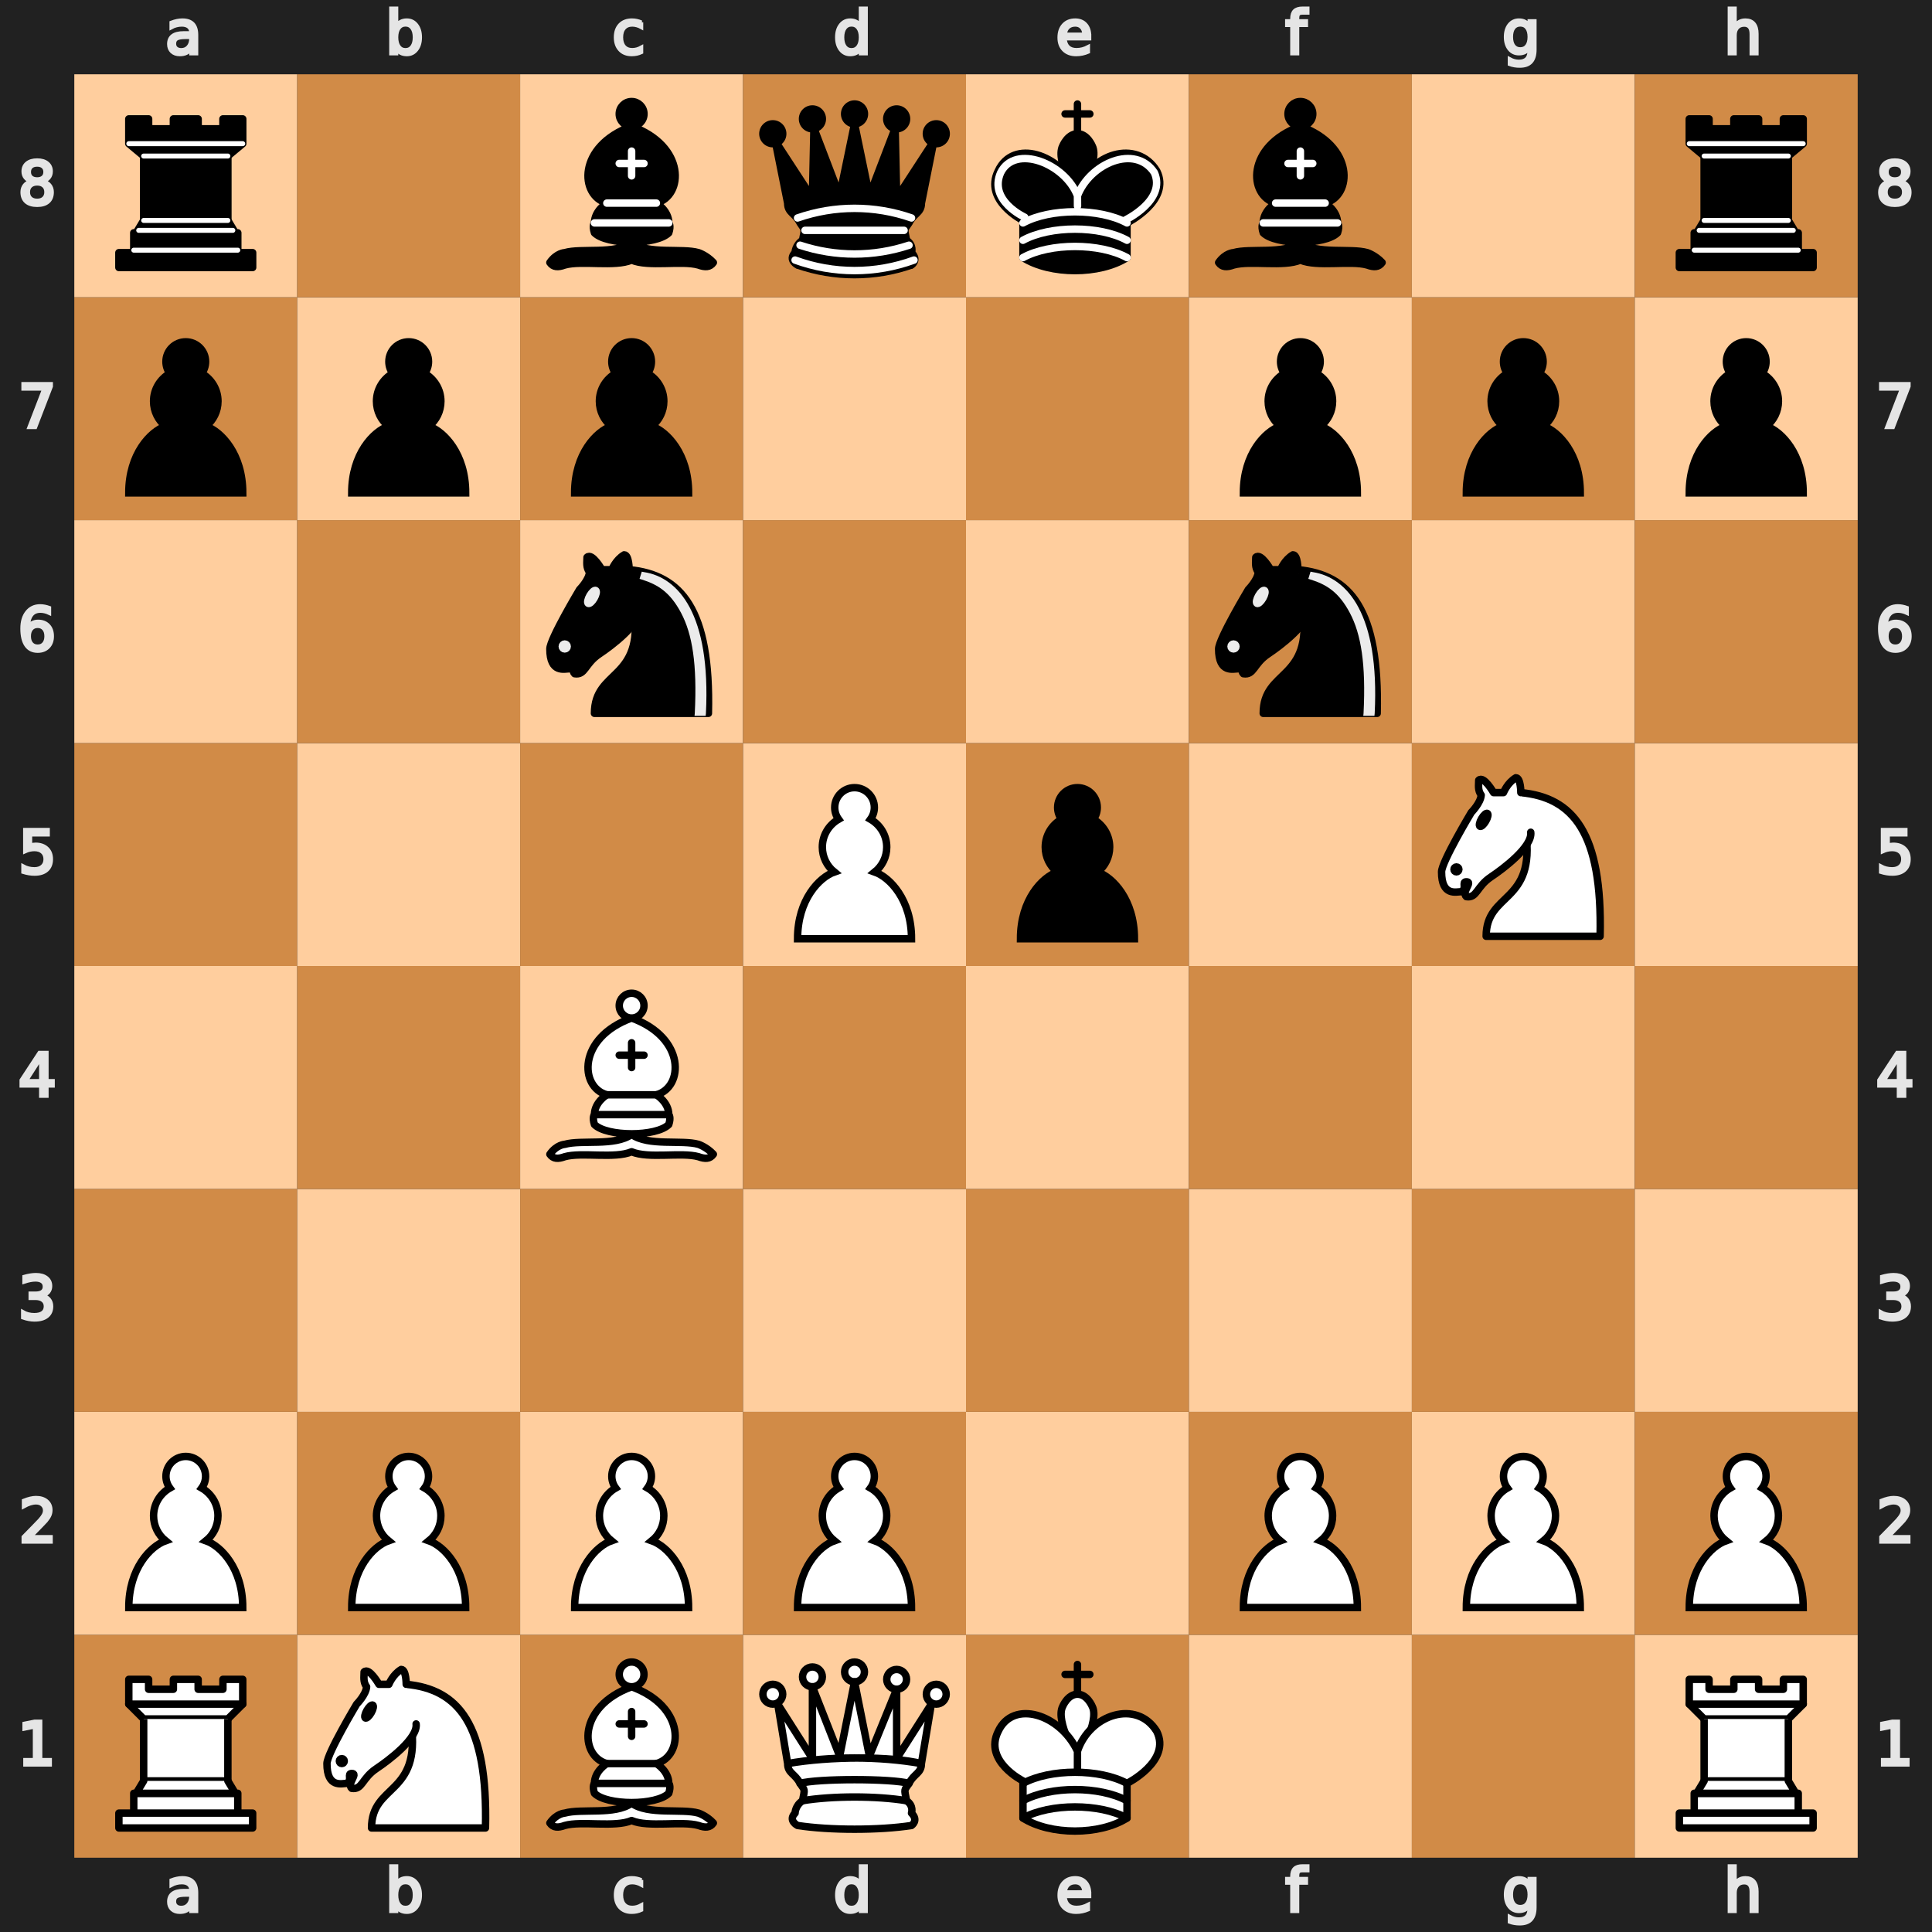
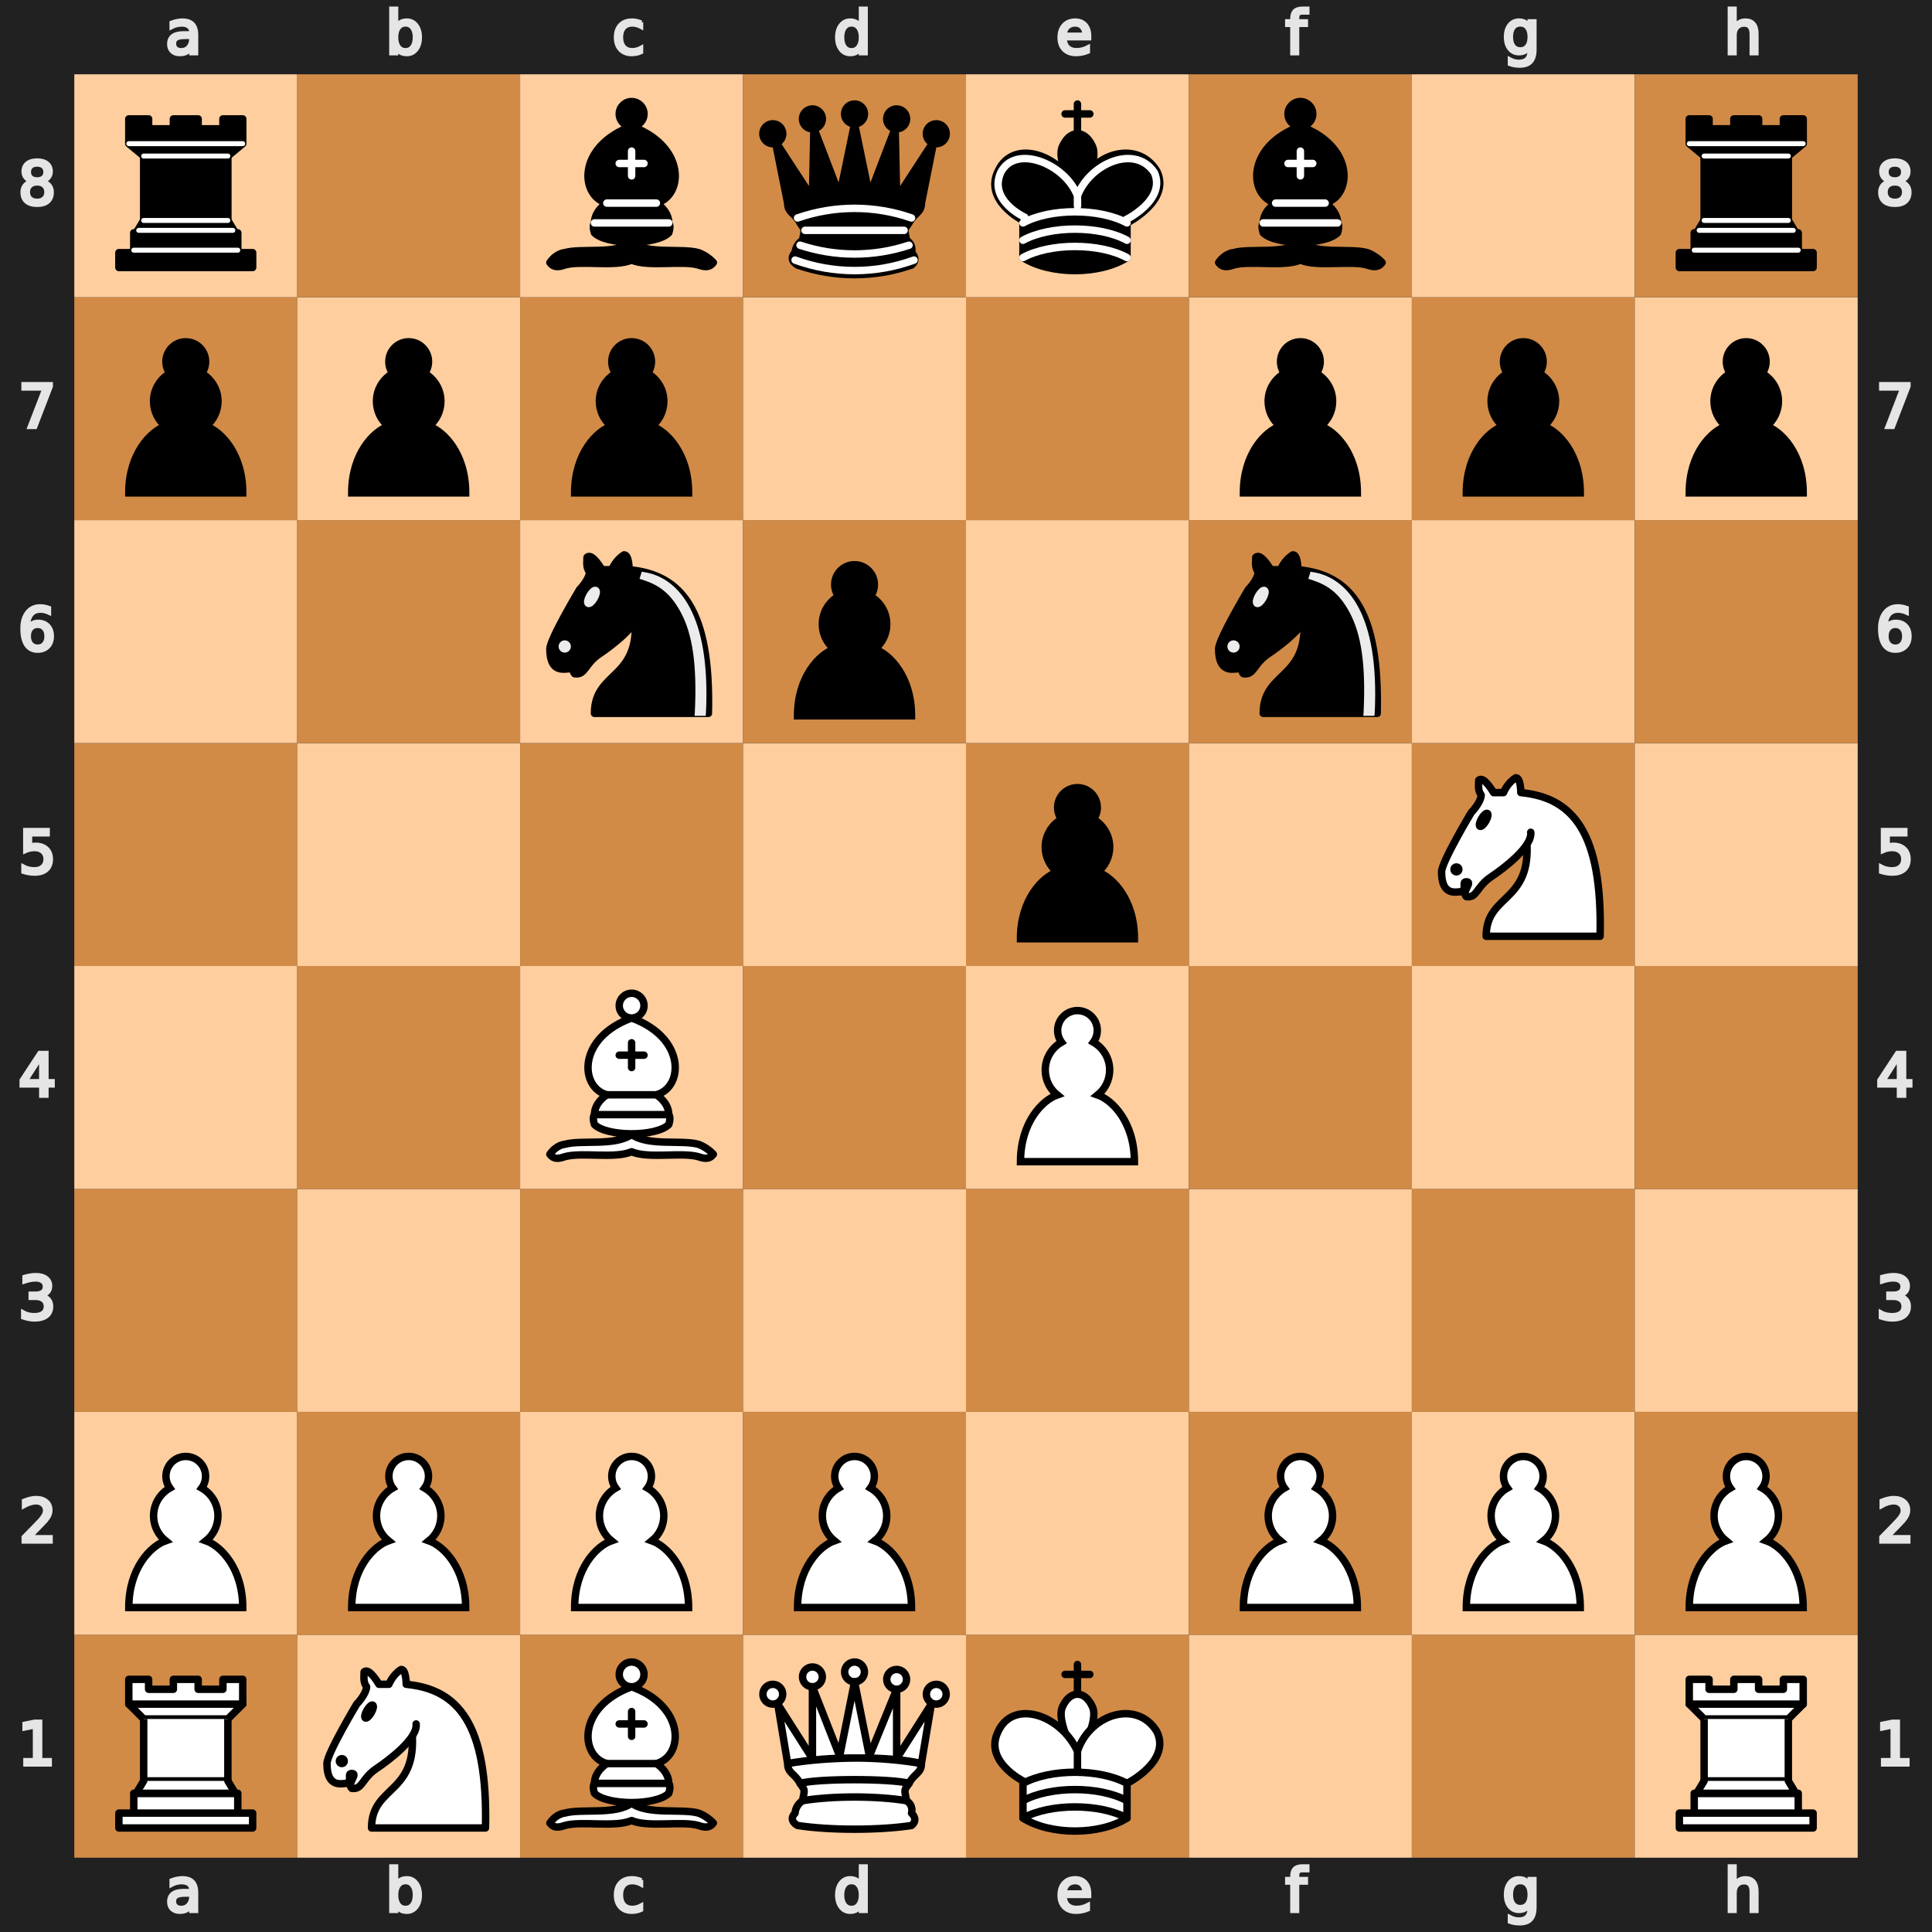
<svg xmlns="http://www.w3.org/2000/svg" xmlns:xlink="http://www.w3.org/1999/xlink" version="1.2" baseProfile="tiny" viewBox="0 0 390 390">
  <defs>
    <g id="white-pawn" class="white pawn">
      <path d="M22.5 9c-2.21 0-4 1.79-4 4 0 .89.29 1.71.78 2.38C17.33 16.5 16 18.59 16 21c0 2.03.94 3.84 2.41 5.03-3 1.06-7.41 5.55-7.41 13.47h23c0-7.92-4.41-12.41-7.41-13.47 1.47-1.19 2.41-3 2.41-5.03 0-2.41-1.33-4.5-3.28-5.62.49-.67.78-1.49.78-2.38 0-2.21-1.79-4-4-4z" fill="#fff" stroke="#000" stroke-width="1.5" stroke-linecap="round" />
    </g>
    <g id="white-knight" class="white knight" fill="none" fill-rule="evenodd" stroke="#000" stroke-width="1.5" stroke-linecap="round" stroke-linejoin="round">
      <path d="M 22,10 C 32.5,11 38.5,18 38,39 L 15,39 C 15,30 25,32.5 23,18" style="fill:#ffffff; stroke:#000000;" />
      <path d="M 24,18 C 24.38,20.91 18.45,25.37 16,27 C 13,29 13.18,31.34 11,31 C 9.958,30.06 12.41,27.96 11,28 C 10,28 11.19,29.23 10,30 C 9,30 5.997,31 6,26 C 6,24 12,14 12,14 C 12,14 13.89,12.1 14,10.5 C 13.27,9.506 13.5,8.5 13.5,7.5 C 14.5,6.5 16.5,10 16.5,10 L 18.5,10 C 18.5,10 19.28,8.008 21,7 C 22,7 22,10 22,10" style="fill:#ffffff; stroke:#000000;" />
      <path d="M 9.5 25.5 A 0.5 0.5 0 1 1 8.5,25.5 A 0.5 0.5 0 1 1 9.5 25.5 z" style="fill:#000000; stroke:#000000;" />
      <path d="M 15 15.5 A 0.5 1.5 0 1 1 14,15.5 A 0.5 1.5 0 1 1 15 15.5 z" transform="matrix(0.866,0.5,-0.5,0.866,9.693,-5.173)" style="fill:#000000; stroke:#000000;" />
    </g>
    <g id="white-bishop" class="white bishop" fill="none" fill-rule="evenodd" stroke="#000" stroke-width="1.5" stroke-linecap="round" stroke-linejoin="round">
      <g fill="#fff" stroke-linecap="butt">
        <path d="M9 36c3.39-.97 10.11.43 13.5-2 3.39 2.43 10.11 1.03 13.5 2 0 0 1.65.54 3 2-.68.97-1.65.99-3 .5-3.39-.97-10.11.46-13.5-1-3.39 1.46-10.11.03-13.5 1-1.354.49-2.323.47-3-.5 1.354-1.94 3-2 3-2zM15 32c2.5 2.5 12.5 2.5 15 0 .5-1.5 0-2 0-2 0-2.5-2.5-4-2.5-4 5.5-1.5 6-11.5-5-15.5-11 4-10.5 14-5 15.5 0 0-2.5 1.5-2.5 4 0 0-.5.5 0 2zM25 8a2.5 2.5 0 1 1-5 0 2.5 2.5 0 1 1 5 0z" />
      </g>
      <path d="M17.5 26h10M15 30h15m-7.5-14.5v5M20 18h5" stroke-linejoin="miter" />
    </g>
    <g id="white-rook" class="white rook" fill="#fff" fill-rule="evenodd" stroke="#000" stroke-width="1.5" stroke-linecap="round" stroke-linejoin="round">
      <path d="M9 39h27v-3H9v3zM12 36v-4h21v4H12zM11 14V9h4v2h5V9h5v2h5V9h4v5" stroke-linecap="butt" />
      <path d="M34 14l-3 3H14l-3-3" />
      <path d="M31 17v12.5H14V17" stroke-linecap="butt" stroke-linejoin="miter" />
      <path d="M31 29.5l1.5 2.5h-20l1.5-2.5" />
      <path d="M11 14h23" fill="none" stroke-linejoin="miter" />
    </g>
    <g id="white-queen" class="white queen" fill="#fff" fill-rule="evenodd" stroke="#000" stroke-width="1.5" stroke-linecap="round" stroke-linejoin="round">
      <path d="M8 12a2 2 0 1 1-4 0 2 2 0 1 1 4 0zM24.5 7.5a2 2 0 1 1-4 0 2 2 0 1 1 4 0zM41 12a2 2 0 1 1-4 0 2 2 0 1 1 4 0zM16 8.5a2 2 0 1 1-4 0 2 2 0 1 1 4 0zM33 9a2 2 0 1 1-4 0 2 2 0 1 1 4 0z" />
      <path d="M9 26c8.5-1.5 21-1.5 27 0l2-12-7 11V11l-5.5 13.5-3-15-3 15-5.5-14V25L7 14l2 12zM9 26c0 2 1.5 2 2.5 4 1 1.5 1 1 .5 3.5-1.5 1-1.5 2.5-1.5 2.5-1.5 1.5.5 2.5.5 2.5 6.5 1 16.5 1 23 0 0 0 1.5-1 0-2.5 0 0 .5-1.5-1-2.5-.5-2.5-.5-2 .5-3.5 1-2 2.5-2 2.5-4-8.5-1.5-18.5-1.5-27 0z" stroke-linecap="butt" />
      <path d="M11.5 30c3.5-1 18.5-1 22 0M12 33.5c6-1 15-1 21 0" fill="none" />
    </g>
    <g id="white-king" class="white king" fill="none" fill-rule="evenodd" stroke="#000" stroke-width="1.5" stroke-linecap="round" stroke-linejoin="round">
      <path d="M22.5 11.63V6M20 8h5" stroke-linejoin="miter" />
      <path d="M22.5 25s4.5-7.5 3-10.5c0 0-1-2.5-3-2.5s-3 2.5-3 2.5c-1.5 3 3 10.5 3 10.5" fill="#fff" stroke-linecap="butt" stroke-linejoin="miter" />
      <path d="M11.5 37c5.5 3.5 15.5 3.5 21 0v-7s9-4.5 6-10.5c-4-6.5-13.5-3.5-16 4V27v-3.5c-3.5-7.5-13-10.5-16-4-3 6 5 10 5 10V37z" fill="#fff" />
      <path d="M11.5 30c5.5-3 15.5-3 21 0m-21 3.5c5.5-3 15.5-3 21 0m-21 3.5c5.5-3 15.5-3 21 0" />
    </g>
    <g id="black-pawn" class="black pawn">
      <path d="M22.5 9c-2.21 0-4 1.79-4 4 0 .89.29 1.71.78 2.38C17.33 16.5 16 18.59 16 21c0 2.03.94 3.84 2.41 5.03-3 1.06-7.41 5.55-7.41 13.47h23c0-7.92-4.41-12.41-7.41-13.47 1.47-1.19 2.41-3 2.41-5.03 0-2.41-1.33-4.5-3.28-5.62.49-.67.78-1.49.78-2.38 0-2.21-1.79-4-4-4z" stroke="#000" stroke-width="1.5" stroke-linecap="round" />
    </g>
    <g id="black-knight" class="black knight" fill="none" fill-rule="evenodd" stroke="#000" stroke-width="1.5" stroke-linecap="round" stroke-linejoin="round">
      <path d="M 22,10 C 32.5,11 38.5,18 38,39 L 15,39 C 15,30 25,32.5 23,18" style="fill:#000000; stroke:#000000;" />
      <path d="M 24,18 C 24.38,20.91 18.45,25.37 16,27 C 13,29 13.18,31.34 11,31 C 9.958,30.06 12.41,27.96 11,28 C 10,28 11.19,29.23 10,30 C 9,30 5.997,31 6,26 C 6,24 12,14 12,14 C 12,14 13.89,12.1 14,10.5 C 13.27,9.506 13.5,8.5 13.5,7.5 C 14.5,6.5 16.5,10 16.5,10 L 18.5,10 C 18.5,10 19.28,8.008 21,7 C 22,7 22,10 22,10" style="fill:#000000; stroke:#000000;" />
      <path d="M 9.5 25.5 A 0.5 0.5 0 1 1 8.5,25.5 A 0.5 0.5 0 1 1 9.5 25.5 z" style="fill:#ececec; stroke:#ececec;" />
      <path d="M 15 15.5 A 0.5 1.5 0 1 1 14,15.5 A 0.5 1.5 0 1 1 15 15.5 z" transform="matrix(0.866,0.5,-0.5,0.866,9.693,-5.173)" style="fill:#ececec; stroke:#ececec;" />
      <path d="M 24.55,10.4 L 24.1,11.85 L 24.6,12 C 27.75,13 30.25,14.49 32.5,18.75 C 34.75,23.01 35.75,29.06 35.25,39 L 35.2,39.5 L 37.45,39.5 L 37.5,39 C 38,28.94 36.62,22.15 34.25,17.66 C 31.88,13.17 28.46,11.02 25.06,10.5 L 24.55,10.4 z " style="fill:#ececec; stroke:none;" />
    </g>
    <g id="black-bishop" class="black bishop" fill="none" fill-rule="evenodd" stroke="#000" stroke-width="1.5" stroke-linecap="round" stroke-linejoin="round">
      <path d="M9 36c3.39-.97 10.11.43 13.5-2 3.39 2.43 10.11 1.03 13.5 2 0 0 1.65.54 3 2-.68.97-1.65.99-3 .5-3.39-.97-10.11.46-13.5-1-3.39 1.46-10.11.03-13.5 1-1.354.49-2.323.47-3-.5 1.354-1.94 3-2 3-2zm6-4c2.5 2.5 12.5 2.5 15 0 .5-1.5 0-2 0-2 0-2.5-2.5-4-2.5-4 5.5-1.5 6-11.5-5-15.5-11 4-10.5 14-5 15.5 0 0-2.5 1.5-2.5 4 0 0-.5.5 0 2zM25 8a2.5 2.5 0 1 1-5 0 2.5 2.5 0 1 1 5 0z" fill="#000" stroke-linecap="butt" />
      <path d="M17.5 26h10M15 30h15m-7.5-14.5v5M20 18h5" stroke="#fff" stroke-linejoin="miter" />
    </g>
    <g id="black-rook" class="black rook" fill="#000" fill-rule="evenodd" stroke="#000" stroke-width="1.5" stroke-linecap="round" stroke-linejoin="round">
      <path d="M9 39h27v-3H9v3zM12.5 32l1.5-2.5h17l1.5 2.5h-20zM12 36v-4h21v4H12z" stroke-linecap="butt" />
      <path d="M14 29.5v-13h17v13H14z" stroke-linecap="butt" stroke-linejoin="miter" />
      <path d="M14 16.5L11 14h23l-3 2.5H14zM11 14V9h4v2h5V9h5v2h5V9h4v5H11z" stroke-linecap="butt" />
      <path d="M12 35.5h21M13 31.5h19M14 29.5h17M14 16.5h17M11 14h23" fill="none" stroke="#fff" stroke-width="1" stroke-linejoin="miter" />
    </g>
    <g id="black-queen" class="black queen" fill="#000" fill-rule="evenodd" stroke="#000" stroke-width="1.5" stroke-linecap="round" stroke-linejoin="round">
      <g fill="#000" stroke="none">
        <circle cx="6" cy="12" r="2.75" />
        <circle cx="14" cy="9" r="2.75" />
        <circle cx="22.5" cy="8" r="2.75" />
        <circle cx="31" cy="9" r="2.75" />
        <circle cx="39" cy="12" r="2.75" />
      </g>
      <path d="M9 26c8.5-1.5 21-1.5 27 0l2.5-12.5L31 25l-.3-14.1-5.2 13.6-3-14.5-3 14.5-5.2-13.6L14 25 6.5 13.5 9 26zM9 26c0 2 1.5 2 2.5 4 1 1.5 1 1 .5 3.5-1.5 1-1.5 2.5-1.5 2.5-1.5 1.5.5 2.5.5 2.5 6.5 1 16.5 1 23 0 0 0 1.5-1 0-2.5 0 0 .5-1.5-1-2.5-.5-2.5-.5-2 .5-3.5 1-2 2.5-2 2.5-4-8.5-1.5-18.5-1.5-27 0z" stroke-linecap="butt" />
      <path d="M11 38.5a35 35 1 0 0 23 0" fill="none" stroke-linecap="butt" />
      <path d="M11 29a35 35 1 0 1 23 0M12.5 31.5h20M11.5 34.5a35 35 1 0 0 22 0M10.5 37.5a35 35 1 0 0 24 0" fill="none" stroke="#fff" />
    </g>
    <g id="black-king" class="black king" fill="none" fill-rule="evenodd" stroke="#000" stroke-width="1.5" stroke-linecap="round" stroke-linejoin="round">
      <path d="M22.5 11.63V6" stroke-linejoin="miter" />
      <path d="M22.5 25s4.5-7.5 3-10.5c0 0-1-2.5-3-2.5s-3 2.5-3 2.5c-1.5 3 3 10.5 3 10.5" fill="#000" stroke-linecap="butt" stroke-linejoin="miter" />
      <path d="M11.5 37c5.5 3.5 15.5 3.5 21 0v-7s9-4.5 6-10.5c-4-6.5-13.5-3.5-16 4V27v-3.5c-3.5-7.5-13-10.5-16-4-3 6 5 10 5 10V37z" fill="#000" />
      <path d="M20 8h5" stroke-linejoin="miter" />
      <path d="M32 29.5s8.5-4 6.03-9.65C34.15 14 25 18 22.5 24.5l.01 2.1-.01-2.1C20 18 9.906 14 6.997 19.85c-2.497 5.65 4.853 9 4.853 9M11.5 30c5.5-3 15.5-3 21 0m-21 3.5c5.5-3 15.5-3 21 0m-21 3.5c5.5-3 15.5-3 21 0" stroke="#fff" />
    </g>
  </defs>
  <rect x="0" y="0" width="390" height="390" fill="#212121" />
  <g transform="translate(20, 0) scale(0.75, 0.75)" fill="#e5e5e5" stroke="#e5e5e5">
    <path d="M23.328 10.016q-1.742 0-2.414.398-.672.398-.672 1.36 0 .765.5 1.218.508.445 1.375.445 1.196 0 1.914-.843.727-.852.727-2.258v-.32zm2.867-.594v4.992h-1.437v-1.328q-.492.797-1.227 1.18-.734.375-1.797.375-1.343 0-2.14-.75-.79-.758-.79-2.024 0-1.476.985-2.226.992-.75 2.953-.75h2.016V8.75q0-.992-.656-1.531-.649-.547-1.829-.547-.75 0-1.46.18-.711.18-1.368.539V6.062q.79-.304 1.532-.453.742-.156 1.445-.156 1.898 0 2.836.984.937.985.937 2.985z" />
  </g>
  <g transform="translate(20, 375) scale(0.75, 0.75)" fill="#e5e5e5" stroke="#e5e5e5">
    <path d="M23.328 10.016q-1.742 0-2.414.398-.672.398-.672 1.36 0 .765.5 1.218.508.445 1.375.445 1.196 0 1.914-.843.727-.852.727-2.258v-.32zm2.867-.594v4.992h-1.437v-1.328q-.492.797-1.227 1.18-.734.375-1.797.375-1.343 0-2.14-.75-.79-.758-.79-2.024 0-1.476.985-2.226.992-.75 2.953-.75h2.016V8.75q0-.992-.656-1.531-.649-.547-1.829-.547-.75 0-1.46.18-.711.18-1.368.539V6.062q.79-.304 1.532-.453.742-.156 1.445-.156 1.898 0 2.836.984.937.985.937 2.985z" />
  </g>
  <g transform="translate(65, 0) scale(0.75, 0.75)" fill="#e5e5e5" stroke="#e5e5e5">
    <path d="M24.922 10.047q0-1.586-.656-2.485-.649-.906-1.79-.906-1.14 0-1.796.906-.649.899-.649 2.485 0 1.586.649 2.492.656.898 1.797.898 1.14 0 1.789-.898.656-.906.656-2.492zm-4.89-3.055q.452-.781 1.14-1.156.695-.383 1.656-.383 1.594 0 2.586 1.266 1 1.265 1 3.328 0 2.062-1 3.328-.992 1.266-2.586 1.266-.96 0-1.656-.375-.688-.383-1.14-1.164v1.312h-1.446V2.258h1.445z" />
  </g>
  <g transform="translate(65, 375) scale(0.75, 0.75)" fill="#e5e5e5" stroke="#e5e5e5">
    <path d="M24.922 10.047q0-1.586-.656-2.485-.649-.906-1.79-.906-1.14 0-1.796.906-.649.899-.649 2.485 0 1.586.649 2.492.656.898 1.797.898 1.14 0 1.789-.898.656-.906.656-2.492zm-4.89-3.055q.452-.781 1.14-1.156.695-.383 1.656-.383 1.594 0 2.586 1.266 1 1.265 1 3.328 0 2.062-1 3.328-.992 1.266-2.586 1.266-.96 0-1.656-.375-.688-.383-1.14-1.164v1.312h-1.446V2.258h1.445z" />
  </g>
  <g transform="translate(110, 0) scale(0.75, 0.75)" fill="#e5e5e5" stroke="#e5e5e5">
    <path d="M25.96 6v1.344q-.608-.336-1.226-.5-.609-.172-1.234-.172-1.398 0-2.172.89-.773.883-.773 2.485 0 1.601.773 2.492.774.883 2.172.883.625 0 1.234-.164.618-.172 1.227-.508v1.328q-.602.281-1.25.422-.64.14-1.367.14-1.977 0-3.14-1.242-1.165-1.242-1.165-3.351 0-2.14 1.172-3.367 1.18-1.227 3.227-1.227.664 0 1.296.14.633.134 1.227.407z" />
  </g>
  <g transform="translate(110, 375) scale(0.75, 0.75)" fill="#e5e5e5" stroke="#e5e5e5">
    <path d="M25.96 6v1.344q-.608-.336-1.226-.5-.609-.172-1.234-.172-1.398 0-2.172.89-.773.883-.773 2.485 0 1.601.773 2.492.774.883 2.172.883.625 0 1.234-.164.618-.172 1.227-.508v1.328q-.602.281-1.25.422-.64.14-1.367.14-1.977 0-3.14-1.242-1.165-1.242-1.165-3.351 0-2.14 1.172-3.367 1.18-1.227 3.227-1.227.664 0 1.296.14.633.134 1.227.407z" />
  </g>
  <g transform="translate(155, 0) scale(0.75, 0.75)" fill="#e5e5e5" stroke="#e5e5e5">
    <path d="M24.973 6.992V2.258h1.437v12.156h-1.437v-1.312q-.453.78-1.149 1.164-.687.375-1.656.375-1.586 0-2.586-1.266-.992-1.266-.992-3.328 0-2.063.992-3.328 1-1.266 2.586-1.266.969 0 1.656.383.696.375 1.149 1.156zm-4.899 3.055q0 1.586.649 2.492.656.898 1.797.898 1.14 0 1.796-.898.657-.906.657-2.492 0-1.586-.657-2.485-.656-.906-1.796-.906-1.141 0-1.797.906-.649.899-.649 2.485z" />
  </g>
  <g transform="translate(155, 375) scale(0.75, 0.75)" fill="#e5e5e5" stroke="#e5e5e5">
    <path d="M24.973 6.992V2.258h1.437v12.156h-1.437v-1.312q-.453.78-1.149 1.164-.687.375-1.656.375-1.586 0-2.586-1.266-.992-1.266-.992-3.328 0-2.063.992-3.328 1-1.266 2.586-1.266.969 0 1.656.383.696.375 1.149 1.156zm-4.899 3.055q0 1.586.649 2.492.656.898 1.797.898 1.14 0 1.796-.898.657-.906.657-2.492 0-1.586-.657-2.485-.656-.906-1.796-.906-1.141 0-1.797.906-.649.899-.649 2.485z" />
  </g>
  <g transform="translate(200, 0) scale(0.75, 0.75)" fill="#e5e5e5" stroke="#e5e5e5">
    <path d="M26.555 9.68v.703h-6.61q.094 1.484.89 2.265.806.774 2.235.774.828 0 1.602-.203.781-.203 1.547-.61v1.36q-.774.328-1.586.5-.813.172-1.649.172-2.093 0-3.32-1.22-1.219-1.218-1.219-3.296 0-2.148 1.157-3.406 1.164-1.266 3.132-1.266 1.766 0 2.79 1.14 1.03 1.134 1.03 3.087zm-1.438-.422q-.015-1.18-.664-1.883-.64-.703-1.703-.703-1.203 0-1.93.68-.718.68-.828 1.914z" />
  </g>
  <g transform="translate(200, 375) scale(0.75, 0.75)" fill="#e5e5e5" stroke="#e5e5e5">
    <path d="M26.555 9.68v.703h-6.61q.094 1.484.89 2.265.806.774 2.235.774.828 0 1.602-.203.781-.203 1.547-.61v1.36q-.774.328-1.586.5-.813.172-1.649.172-2.093 0-3.32-1.22-1.219-1.218-1.219-3.296 0-2.148 1.157-3.406 1.164-1.266 3.132-1.266 1.766 0 2.79 1.14 1.03 1.134 1.03 3.087zm-1.438-.422q-.015-1.18-.664-1.883-.64-.703-1.703-.703-1.203 0-1.93.68-.718.68-.828 1.914z" />
  </g>
  <g transform="translate(245, 0) scale(0.75, 0.75)" fill="#e5e5e5" stroke="#e5e5e5">
    <path d="M25.285 2.258v1.195H23.91q-.773 0-1.078.313-.297.312-.297 1.125v.773h2.367v1.117h-2.367v7.633H21.09V6.781h-1.375V5.664h1.375v-.61q0-1.46.68-2.124.68-.672 2.156-.672z" />
  </g>
  <g transform="translate(245, 375) scale(0.75, 0.75)" fill="#e5e5e5" stroke="#e5e5e5">
    <path d="M25.285 2.258v1.195H23.91q-.773 0-1.078.313-.297.312-.297 1.125v.773h2.367v1.117h-2.367v7.633H21.09V6.781h-1.375V5.664h1.375v-.61q0-1.46.68-2.124.68-.672 2.156-.672z" />
  </g>
  <g transform="translate(290, 0) scale(0.75, 0.75)" fill="#e5e5e5" stroke="#e5e5e5">
    <path d="M24.973 9.937q0-1.562-.649-2.421-.64-.86-1.804-.86-1.157 0-1.805.86-.64.859-.64 2.421 0 1.555.64 2.415.648.859 1.805.859 1.164 0 1.804-.86.649-.859.649-2.414zm1.437 3.391q0 2.234-.992 3.32-.992 1.094-3.04 1.094-.757 0-1.429-.117-.672-.11-1.304-.344v-1.398q.632.344 1.25.508.617.164 1.257.164 1.414 0 2.118-.743.703-.734.703-2.226v-.711q-.446.773-1.141 1.156-.695.383-1.664.383-1.61 0-2.594-1.227-.984-1.226-.984-3.25 0-2.03.984-3.257.985-1.227 2.594-1.227.969 0 1.664.383t1.14 1.156V5.664h1.438z" />
  </g>
  <g transform="translate(290, 375) scale(0.75, 0.75)" fill="#e5e5e5" stroke="#e5e5e5">
    <path d="M24.973 9.937q0-1.562-.649-2.421-.64-.86-1.804-.86-1.157 0-1.805.86-.64.859-.64 2.421 0 1.555.64 2.415.648.859 1.805.859 1.164 0 1.804-.86.649-.859.649-2.414zm1.437 3.391q0 2.234-.992 3.32-.992 1.094-3.04 1.094-.757 0-1.429-.117-.672-.11-1.304-.344v-1.398q.632.344 1.25.508.617.164 1.257.164 1.414 0 2.118-.743.703-.734.703-2.226v-.711q-.446.773-1.141 1.156-.695.383-1.664.383-1.61 0-2.594-1.227-.984-1.226-.984-3.25 0-2.03.984-3.257.985-1.227 2.594-1.227.969 0 1.664.383t1.14 1.156V5.664h1.438z" />
  </g>
  <g transform="translate(335, 0) scale(0.75, 0.75)" fill="#e5e5e5" stroke="#e5e5e5">
    <path d="M26.164 9.133v5.281h-1.437V9.18q0-1.243-.485-1.86-.484-.617-1.453-.617-1.164 0-1.836.742-.672.742-.672 2.024v4.945h-1.445V2.258h1.445v4.765q.516-.789 1.211-1.18.703-.39 1.617-.39 1.508 0 2.282.938.773.93.773 2.742z" />
  </g>
  <g transform="translate(335, 375) scale(0.75, 0.75)" fill="#e5e5e5" stroke="#e5e5e5">
    <path d="M26.164 9.133v5.281h-1.437V9.18q0-1.243-.485-1.86-.484-.617-1.453-.617-1.164 0-1.836.742-.672.742-.672 2.024v4.945h-1.445V2.258h1.445v4.765q.516-.789 1.211-1.18.703-.39 1.617-.39 1.508 0 2.282.938.773.93.773 2.742z" />
  </g>
  <g transform="translate(0, 335) scale(0.75, 0.75)" fill="#e5e5e5" stroke="#e5e5e5">
    <path d="M6.754 26.996h2.578v-8.898l-2.805.562v-1.437l2.79-.563h1.578v10.336h2.578v1.328h-6.72z" />
  </g>
  <g transform="translate(375, 335) scale(0.75, 0.75)" fill="#e5e5e5" stroke="#e5e5e5">
    <path d="M6.754 26.996h2.578v-8.898l-2.805.562v-1.437l2.79-.563h1.578v10.336h2.578v1.328h-6.72z" />
  </g>
  <g transform="translate(0, 290) scale(0.75, 0.75)" fill="#e5e5e5" stroke="#e5e5e5">
    <path d="M8.195 26.996h5.508v1.328H6.297v-1.328q.898-.93 2.445-2.492 1.555-1.57 1.953-2.024.758-.851 1.055-1.437.305-.594.305-1.164 0-.93-.657-1.516-.648-.586-1.695-.586-.742 0-1.57.258-.82.258-1.758.781v-1.593q.953-.383 1.781-.578.828-.196 1.516-.196 1.812 0 2.89.906 1.079.907 1.079 2.422 0 .72-.274 1.368-.265.64-.976 1.515-.196.227-1.243 1.313-1.046 1.078-2.953 3.023z" />
  </g>
  <g transform="translate(375, 290) scale(0.75, 0.75)" fill="#e5e5e5" stroke="#e5e5e5">
    <path d="M8.195 26.996h5.508v1.328H6.297v-1.328q.898-.93 2.445-2.492 1.555-1.57 1.953-2.024.758-.851 1.055-1.437.305-.594.305-1.164 0-.93-.657-1.516-.648-.586-1.695-.586-.742 0-1.57.258-.82.258-1.758.781v-1.593q.953-.383 1.781-.578.828-.196 1.516-.196 1.812 0 2.89.906 1.079.907 1.079 2.422 0 .72-.274 1.368-.265.64-.976 1.515-.196.227-1.243 1.313-1.046 1.078-2.953 3.023z" />
  </g>
  <g transform="translate(0, 245) scale(0.75, 0.75)" fill="#e5e5e5" stroke="#e5e5e5">
    <path d="M11.434 22.035q1.132.242 1.765 1.008.64.766.64 1.89 0 1.727-1.187 2.672-1.187.946-3.375.946-.734 0-1.515-.149-.774-.14-1.602-.43V26.45q.656.383 1.438.578.78.196 1.632.196 1.485 0 2.258-.586.782-.586.782-1.703 0-1.032-.727-1.61-.719-.586-2.008-.586h-1.36v-1.297h1.423q1.164 0 1.78-.46.618-.47.618-1.344 0-.899-.64-1.375-.633-.485-1.82-.485-.65 0-1.391.141-.743.14-1.633.437V16.95q.898-.25 1.68-.375.788-.125 1.484-.125 1.797 0 2.844.82 1.046.813 1.046 2.204 0 .968-.554 1.64-.555.664-1.578.922z" />
  </g>
  <g transform="translate(375, 245) scale(0.75, 0.75)" fill="#e5e5e5" stroke="#e5e5e5">
    <path d="M11.434 22.035q1.132.242 1.765 1.008.64.766.64 1.89 0 1.727-1.187 2.672-1.187.946-3.375.946-.734 0-1.515-.149-.774-.14-1.602-.43V26.45q.656.383 1.438.578.78.196 1.632.196 1.485 0 2.258-.586.782-.586.782-1.703 0-1.032-.727-1.61-.719-.586-2.008-.586h-1.36v-1.297h1.423q1.164 0 1.78-.46.618-.47.618-1.344 0-.899-.64-1.375-.633-.485-1.82-.485-.65 0-1.391.141-.743.14-1.633.437V16.95q.898-.25 1.68-.375.788-.125 1.484-.125 1.797 0 2.844.82 1.046.813 1.046 2.204 0 .968-.554 1.64-.555.664-1.578.922z" />
  </g>
  <g transform="translate(0, 200) scale(0.75, 0.75)" fill="#e5e5e5" stroke="#e5e5e5">
    <path d="M11.016 18.035L7.03 24.262h3.985zm-.414-1.375h1.984v7.602h1.664v1.312h-1.664v2.75h-1.57v-2.75H5.75v-1.523z" />
  </g>
  <g transform="translate(375, 200) scale(0.75, 0.75)" fill="#e5e5e5" stroke="#e5e5e5">
    <path d="M11.016 18.035L7.03 24.262h3.985zm-.414-1.375h1.984v7.602h1.664v1.312h-1.664v2.75h-1.57v-2.75H5.75v-1.523z" />
  </g>
  <g transform="translate(0, 155) scale(0.75, 0.75)" fill="#e5e5e5" stroke="#e5e5e5">
    <path d="M6.719 16.66h6.195v1.328h-4.75v2.86q.344-.118.688-.172.343-.063.687-.063 1.953 0 3.094 1.07 1.14 1.07 1.14 2.899 0 1.883-1.171 2.93-1.172 1.039-3.305 1.039-.735 0-1.5-.125-.758-.125-1.57-.375v-1.586q.703.383 1.453.57.75.188 1.586.188 1.351 0 2.14-.711.79-.711.79-1.93 0-1.219-.79-1.93-.789-.71-2.14-.71-.633 0-1.266.14-.625.14-1.281.438z" />
  </g>
  <g transform="translate(375, 155) scale(0.75, 0.75)" fill="#e5e5e5" stroke="#e5e5e5">
    <path d="M6.719 16.66h6.195v1.328h-4.75v2.86q.344-.118.688-.172.343-.063.687-.063 1.953 0 3.094 1.07 1.14 1.07 1.14 2.899 0 1.883-1.171 2.93-1.172 1.039-3.305 1.039-.735 0-1.5-.125-.758-.125-1.57-.375v-1.586q.703.383 1.453.57.75.188 1.586.188 1.351 0 2.14-.711.79-.711.79-1.93 0-1.219-.79-1.93-.789-.71-2.14-.71-.633 0-1.266.14-.625.14-1.281.438z" />
  </g>
  <g transform="translate(0, 110) scale(0.75, 0.75)" fill="#e5e5e5" stroke="#e5e5e5">
    <path d="M10.137 21.863q-1.063 0-1.688.727-.617.726-.617 1.992 0 1.258.617 1.992.625.727 1.688.727 1.062 0 1.68-.727.624-.734.624-1.992 0-1.266-.625-1.992-.617-.727-1.68-.727zm3.133-4.945v1.437q-.594-.28-1.204-.43-.601-.148-1.195-.148-1.562 0-2.39 1.055-.82 1.055-.938 3.188.46-.68 1.156-1.04.696-.367 1.531-.367 1.758 0 2.774 1.07 1.023 1.063 1.023 2.899 0 1.797-1.062 2.883-1.063 1.086-2.828 1.086-2.024 0-3.094-1.547-1.07-1.555-1.07-4.5 0-2.766 1.312-4.406 1.313-1.649 3.524-1.649.593 0 1.195.117.61.118 1.266.352z" />
  </g>
  <g transform="translate(375, 110) scale(0.75, 0.75)" fill="#e5e5e5" stroke="#e5e5e5">
    <path d="M10.137 21.863q-1.063 0-1.688.727-.617.726-.617 1.992 0 1.258.617 1.992.625.727 1.688.727 1.062 0 1.68-.727.624-.734.624-1.992 0-1.266-.625-1.992-.617-.727-1.68-.727zm3.133-4.945v1.437q-.594-.28-1.204-.43-.601-.148-1.195-.148-1.562 0-2.39 1.055-.82 1.055-.938 3.188.46-.68 1.156-1.04.696-.367 1.531-.367 1.758 0 2.774 1.07 1.023 1.063 1.023 2.899 0 1.797-1.062 2.883-1.063 1.086-2.828 1.086-2.024 0-3.094-1.547-1.07-1.555-1.07-4.5 0-2.766 1.312-4.406 1.313-1.649 3.524-1.649.593 0 1.195.117.61.118 1.266.352z" />
  </g>
  <g transform="translate(0, 65) scale(0.75, 0.75)" fill="#e5e5e5" stroke="#e5e5e5">
    <path d="M6.25 16.66h7.5v.672L9.516 28.324H7.867l3.985-10.336H6.25z" />
  </g>
  <g transform="translate(375, 65) scale(0.75, 0.75)" fill="#e5e5e5" stroke="#e5e5e5">
    <path d="M6.25 16.66h7.5v.672L9.516 28.324H7.867l3.985-10.336H6.25z" />
  </g>
  <g transform="translate(0, 20) scale(0.75, 0.75)" fill="#e5e5e5" stroke="#e5e5e5">
    <path d="M10 22.785q-1.125 0-1.773.602-.641.601-.641 1.656t.64 1.656q.649.602 1.774.602t1.773-.602q.649-.61.649-1.656 0-1.055-.649-1.656-.64-.602-1.773-.602zm-1.578-.672q-1.016-.25-1.586-.945-.563-.695-.563-1.695 0-1.399.993-2.211 1-.813 2.734-.813 1.742 0 2.734.813.993.812.993 2.21 0 1-.57 1.696-.563.695-1.571.945 1.14.266 1.773 1.04.641.773.641 1.89 0 1.695-1.04 2.602-1.03.906-2.96.906t-2.969-.906Q6 26.738 6 25.043q0-1.117.64-1.89.641-.774 1.782-1.04zm-.578-2.492q0 .906.562 1.414.57.508 1.594.508 1.016 0 1.586-.508.578-.508.578-1.414 0-.906-.578-1.414-.57-.508-1.586-.508-1.023 0-1.594.508-.562.508-.562 1.414z" />
  </g>
  <g transform="translate(375, 20) scale(0.75, 0.75)" fill="#e5e5e5" stroke="#e5e5e5">
    <path d="M10 22.785q-1.125 0-1.773.602-.641.601-.641 1.656t.64 1.656q.649.602 1.774.602t1.773-.602q.649-.61.649-1.656 0-1.055-.649-1.656-.64-.602-1.773-.602zm-1.578-.672q-1.016-.25-1.586-.945-.563-.695-.563-1.695 0-1.399.993-2.211 1-.813 2.734-.813 1.742 0 2.734.813.993.812.993 2.21 0 1-.57 1.696-.563.695-1.571.945 1.14.266 1.773 1.04.641.773.641 1.89 0 1.695-1.04 2.602-1.03.906-2.96.906t-2.969-.906Q6 26.738 6 25.043q0-1.117.64-1.89.641-.774 1.782-1.04zm-.578-2.492q0 .906.562 1.414.57.508 1.594.508 1.016 0 1.586-.508.578-.508.578-1.414 0-.906-.578-1.414-.57-.508-1.586-.508-1.023 0-1.594.508-.562.508-.562 1.414z" />
  </g>
  <rect x="15" y="330" width="45" height="45" class="square dark a1" stroke="none" fill="#d18b47" />
  <rect x="60" y="330" width="45" height="45" class="square light b1" stroke="none" fill="#ffce9e" />
  <rect x="105" y="330" width="45" height="45" class="square dark c1" stroke="none" fill="#d18b47" />
  <rect x="150" y="330" width="45" height="45" class="square light d1" stroke="none" fill="#ffce9e" />
  <rect x="195" y="330" width="45" height="45" class="square dark e1" stroke="none" fill="#d18b47" />
  <rect x="240" y="330" width="45" height="45" class="square light f1" stroke="none" fill="#ffce9e" />
  <rect x="285" y="330" width="45" height="45" class="square dark g1" stroke="none" fill="#d18b47" />
  <rect x="330" y="330" width="45" height="45" class="square light h1" stroke="none" fill="#ffce9e" />
  <rect x="15" y="285" width="45" height="45" class="square light a2" stroke="none" fill="#ffce9e" />
  <rect x="60" y="285" width="45" height="45" class="square dark b2" stroke="none" fill="#d18b47" />
  <rect x="105" y="285" width="45" height="45" class="square light c2" stroke="none" fill="#ffce9e" />
  <rect x="150" y="285" width="45" height="45" class="square dark d2" stroke="none" fill="#d18b47" />
  <rect x="195" y="285" width="45" height="45" class="square light e2" stroke="none" fill="#ffce9e" />
  <rect x="240" y="285" width="45" height="45" class="square dark f2" stroke="none" fill="#d18b47" />
  <rect x="285" y="285" width="45" height="45" class="square light g2" stroke="none" fill="#ffce9e" />
  <rect x="330" y="285" width="45" height="45" class="square dark h2" stroke="none" fill="#d18b47" />
  <rect x="15" y="240" width="45" height="45" class="square dark a3" stroke="none" fill="#d18b47" />
  <rect x="60" y="240" width="45" height="45" class="square light b3" stroke="none" fill="#ffce9e" />
  <rect x="105" y="240" width="45" height="45" class="square dark c3" stroke="none" fill="#d18b47" />
  <rect x="150" y="240" width="45" height="45" class="square light d3" stroke="none" fill="#ffce9e" />
  <rect x="195" y="240" width="45" height="45" class="square dark e3" stroke="none" fill="#d18b47" />
  <rect x="240" y="240" width="45" height="45" class="square light f3" stroke="none" fill="#ffce9e" />
  <rect x="285" y="240" width="45" height="45" class="square dark g3" stroke="none" fill="#d18b47" />
  <rect x="330" y="240" width="45" height="45" class="square light h3" stroke="none" fill="#ffce9e" />
  <rect x="15" y="195" width="45" height="45" class="square light a4" stroke="none" fill="#ffce9e" />
  <rect x="60" y="195" width="45" height="45" class="square dark b4" stroke="none" fill="#d18b47" />
  <rect x="105" y="195" width="45" height="45" class="square light c4" stroke="none" fill="#ffce9e" />
  <rect x="150" y="195" width="45" height="45" class="square dark d4" stroke="none" fill="#d18b47" />
  <rect x="195" y="195" width="45" height="45" class="square light e4" stroke="none" fill="#ffce9e" />
  <rect x="240" y="195" width="45" height="45" class="square dark f4" stroke="none" fill="#d18b47" />
  <rect x="285" y="195" width="45" height="45" class="square light g4" stroke="none" fill="#ffce9e" />
  <rect x="330" y="195" width="45" height="45" class="square dark h4" stroke="none" fill="#d18b47" />
  <rect x="15" y="150" width="45" height="45" class="square dark a5" stroke="none" fill="#d18b47" />
  <rect x="60" y="150" width="45" height="45" class="square light b5" stroke="none" fill="#ffce9e" />
  <rect x="105" y="150" width="45" height="45" class="square dark c5" stroke="none" fill="#d18b47" />
  <rect x="150" y="150" width="45" height="45" class="square light d5" stroke="none" fill="#ffce9e" />
  <rect x="195" y="150" width="45" height="45" class="square dark e5" stroke="none" fill="#d18b47" />
  <rect x="240" y="150" width="45" height="45" class="square light f5" stroke="none" fill="#ffce9e" />
  <rect x="285" y="150" width="45" height="45" class="square dark g5" stroke="none" fill="#d18b47" />
  <rect x="330" y="150" width="45" height="45" class="square light h5" stroke="none" fill="#ffce9e" />
  <rect x="15" y="105" width="45" height="45" class="square light a6" stroke="none" fill="#ffce9e" />
  <rect x="60" y="105" width="45" height="45" class="square dark b6" stroke="none" fill="#d18b47" />
  <rect x="105" y="105" width="45" height="45" class="square light c6" stroke="none" fill="#ffce9e" />
  <rect x="150" y="105" width="45" height="45" class="square dark d6" stroke="none" fill="#d18b47" />
  <rect x="195" y="105" width="45" height="45" class="square light e6" stroke="none" fill="#ffce9e" />
  <rect x="240" y="105" width="45" height="45" class="square dark f6" stroke="none" fill="#d18b47" />
  <rect x="285" y="105" width="45" height="45" class="square light g6" stroke="none" fill="#ffce9e" />
  <rect x="330" y="105" width="45" height="45" class="square dark h6" stroke="none" fill="#d18b47" />
  <rect x="15" y="60" width="45" height="45" class="square dark a7" stroke="none" fill="#d18b47" />
  <rect x="60" y="60" width="45" height="45" class="square light b7" stroke="none" fill="#ffce9e" />
  <rect x="105" y="60" width="45" height="45" class="square dark c7" stroke="none" fill="#d18b47" />
  <rect x="150" y="60" width="45" height="45" class="square light d7" stroke="none" fill="#ffce9e" />
  <rect x="195" y="60" width="45" height="45" class="square dark e7" stroke="none" fill="#d18b47" />
  <rect x="240" y="60" width="45" height="45" class="square light f7" stroke="none" fill="#ffce9e" />
  <rect x="285" y="60" width="45" height="45" class="square dark g7" stroke="none" fill="#d18b47" />
  <rect x="330" y="60" width="45" height="45" class="square light h7" stroke="none" fill="#ffce9e" />
  <rect x="15" y="15" width="45" height="45" class="square light a8" stroke="none" fill="#ffce9e" />
  <rect x="60" y="15" width="45" height="45" class="square dark b8" stroke="none" fill="#d18b47" />
  <rect x="105" y="15" width="45" height="45" class="square light c8" stroke="none" fill="#ffce9e" />
  <rect x="150" y="15" width="45" height="45" class="square dark d8" stroke="none" fill="#d18b47" />
  <rect x="195" y="15" width="45" height="45" class="square light e8" stroke="none" fill="#ffce9e" />
  <rect x="240" y="15" width="45" height="45" class="square dark f8" stroke="none" fill="#d18b47" />
  <rect x="285" y="15" width="45" height="45" class="square light g8" stroke="none" fill="#ffce9e" />
  <rect x="330" y="15" width="45" height="45" class="square dark h8" stroke="none" fill="#d18b47" />
  <use href="#white-rook" xlink:href="#white-rook" transform="translate(15, 330)" />
  <use href="#white-knight" xlink:href="#white-knight" transform="translate(60, 330)" />
  <use href="#white-bishop" xlink:href="#white-bishop" transform="translate(105, 330)" />
  <use href="#white-queen" xlink:href="#white-queen" transform="translate(150, 330)" />
  <use href="#white-king" xlink:href="#white-king" transform="translate(195, 330)" />
  <use href="#white-rook" xlink:href="#white-rook" transform="translate(330, 330)" />
  <use href="#white-pawn" xlink:href="#white-pawn" transform="translate(15, 285)" />
  <use href="#white-pawn" xlink:href="#white-pawn" transform="translate(60, 285)" />
  <use href="#white-pawn" xlink:href="#white-pawn" transform="translate(105, 285)" />
  <use href="#white-pawn" xlink:href="#white-pawn" transform="translate(150, 285)" />
  <use href="#white-pawn" xlink:href="#white-pawn" transform="translate(240, 285)" />
  <use href="#white-pawn" xlink:href="#white-pawn" transform="translate(285, 285)" />
  <use href="#white-pawn" xlink:href="#white-pawn" transform="translate(330, 285)" />
  <use href="#white-bishop" xlink:href="#white-bishop" transform="translate(105, 195)" />
-   <use href="#white-pawn" xlink:href="#white-pawn" transform="translate(150, 150)" />
+   <use href="#white-pawn" xlink:href="#white-pawn" transform="translate(195, 195)" />
  <use href="#black-pawn" xlink:href="#black-pawn" transform="translate(195, 150)" />
  <use href="#white-knight" xlink:href="#white-knight" transform="translate(285, 150)" />
  <use href="#black-knight" xlink:href="#black-knight" transform="translate(105, 105)" />
+   <use href="#black-pawn" xlink:href="#black-pawn" transform="translate(150, 105)" />
  <use href="#black-knight" xlink:href="#black-knight" transform="translate(240, 105)" />
  <use href="#black-pawn" xlink:href="#black-pawn" transform="translate(15, 60)" />
  <use href="#black-pawn" xlink:href="#black-pawn" transform="translate(60, 60)" />
  <use href="#black-pawn" xlink:href="#black-pawn" transform="translate(105, 60)" />
  <use href="#black-pawn" xlink:href="#black-pawn" transform="translate(240, 60)" />
  <use href="#black-pawn" xlink:href="#black-pawn" transform="translate(285, 60)" />
  <use href="#black-pawn" xlink:href="#black-pawn" transform="translate(330, 60)" />
  <use href="#black-rook" xlink:href="#black-rook" transform="translate(15, 15)" />
  <use href="#black-bishop" xlink:href="#black-bishop" transform="translate(105, 15)" />
  <use href="#black-queen" xlink:href="#black-queen" transform="translate(150, 15)" />
  <use href="#black-king" xlink:href="#black-king" transform="translate(195, 15)" />
  <use href="#black-bishop" xlink:href="#black-bishop" transform="translate(240, 15)" />
  <use href="#black-rook" xlink:href="#black-rook" transform="translate(330, 15)" />
</svg>
